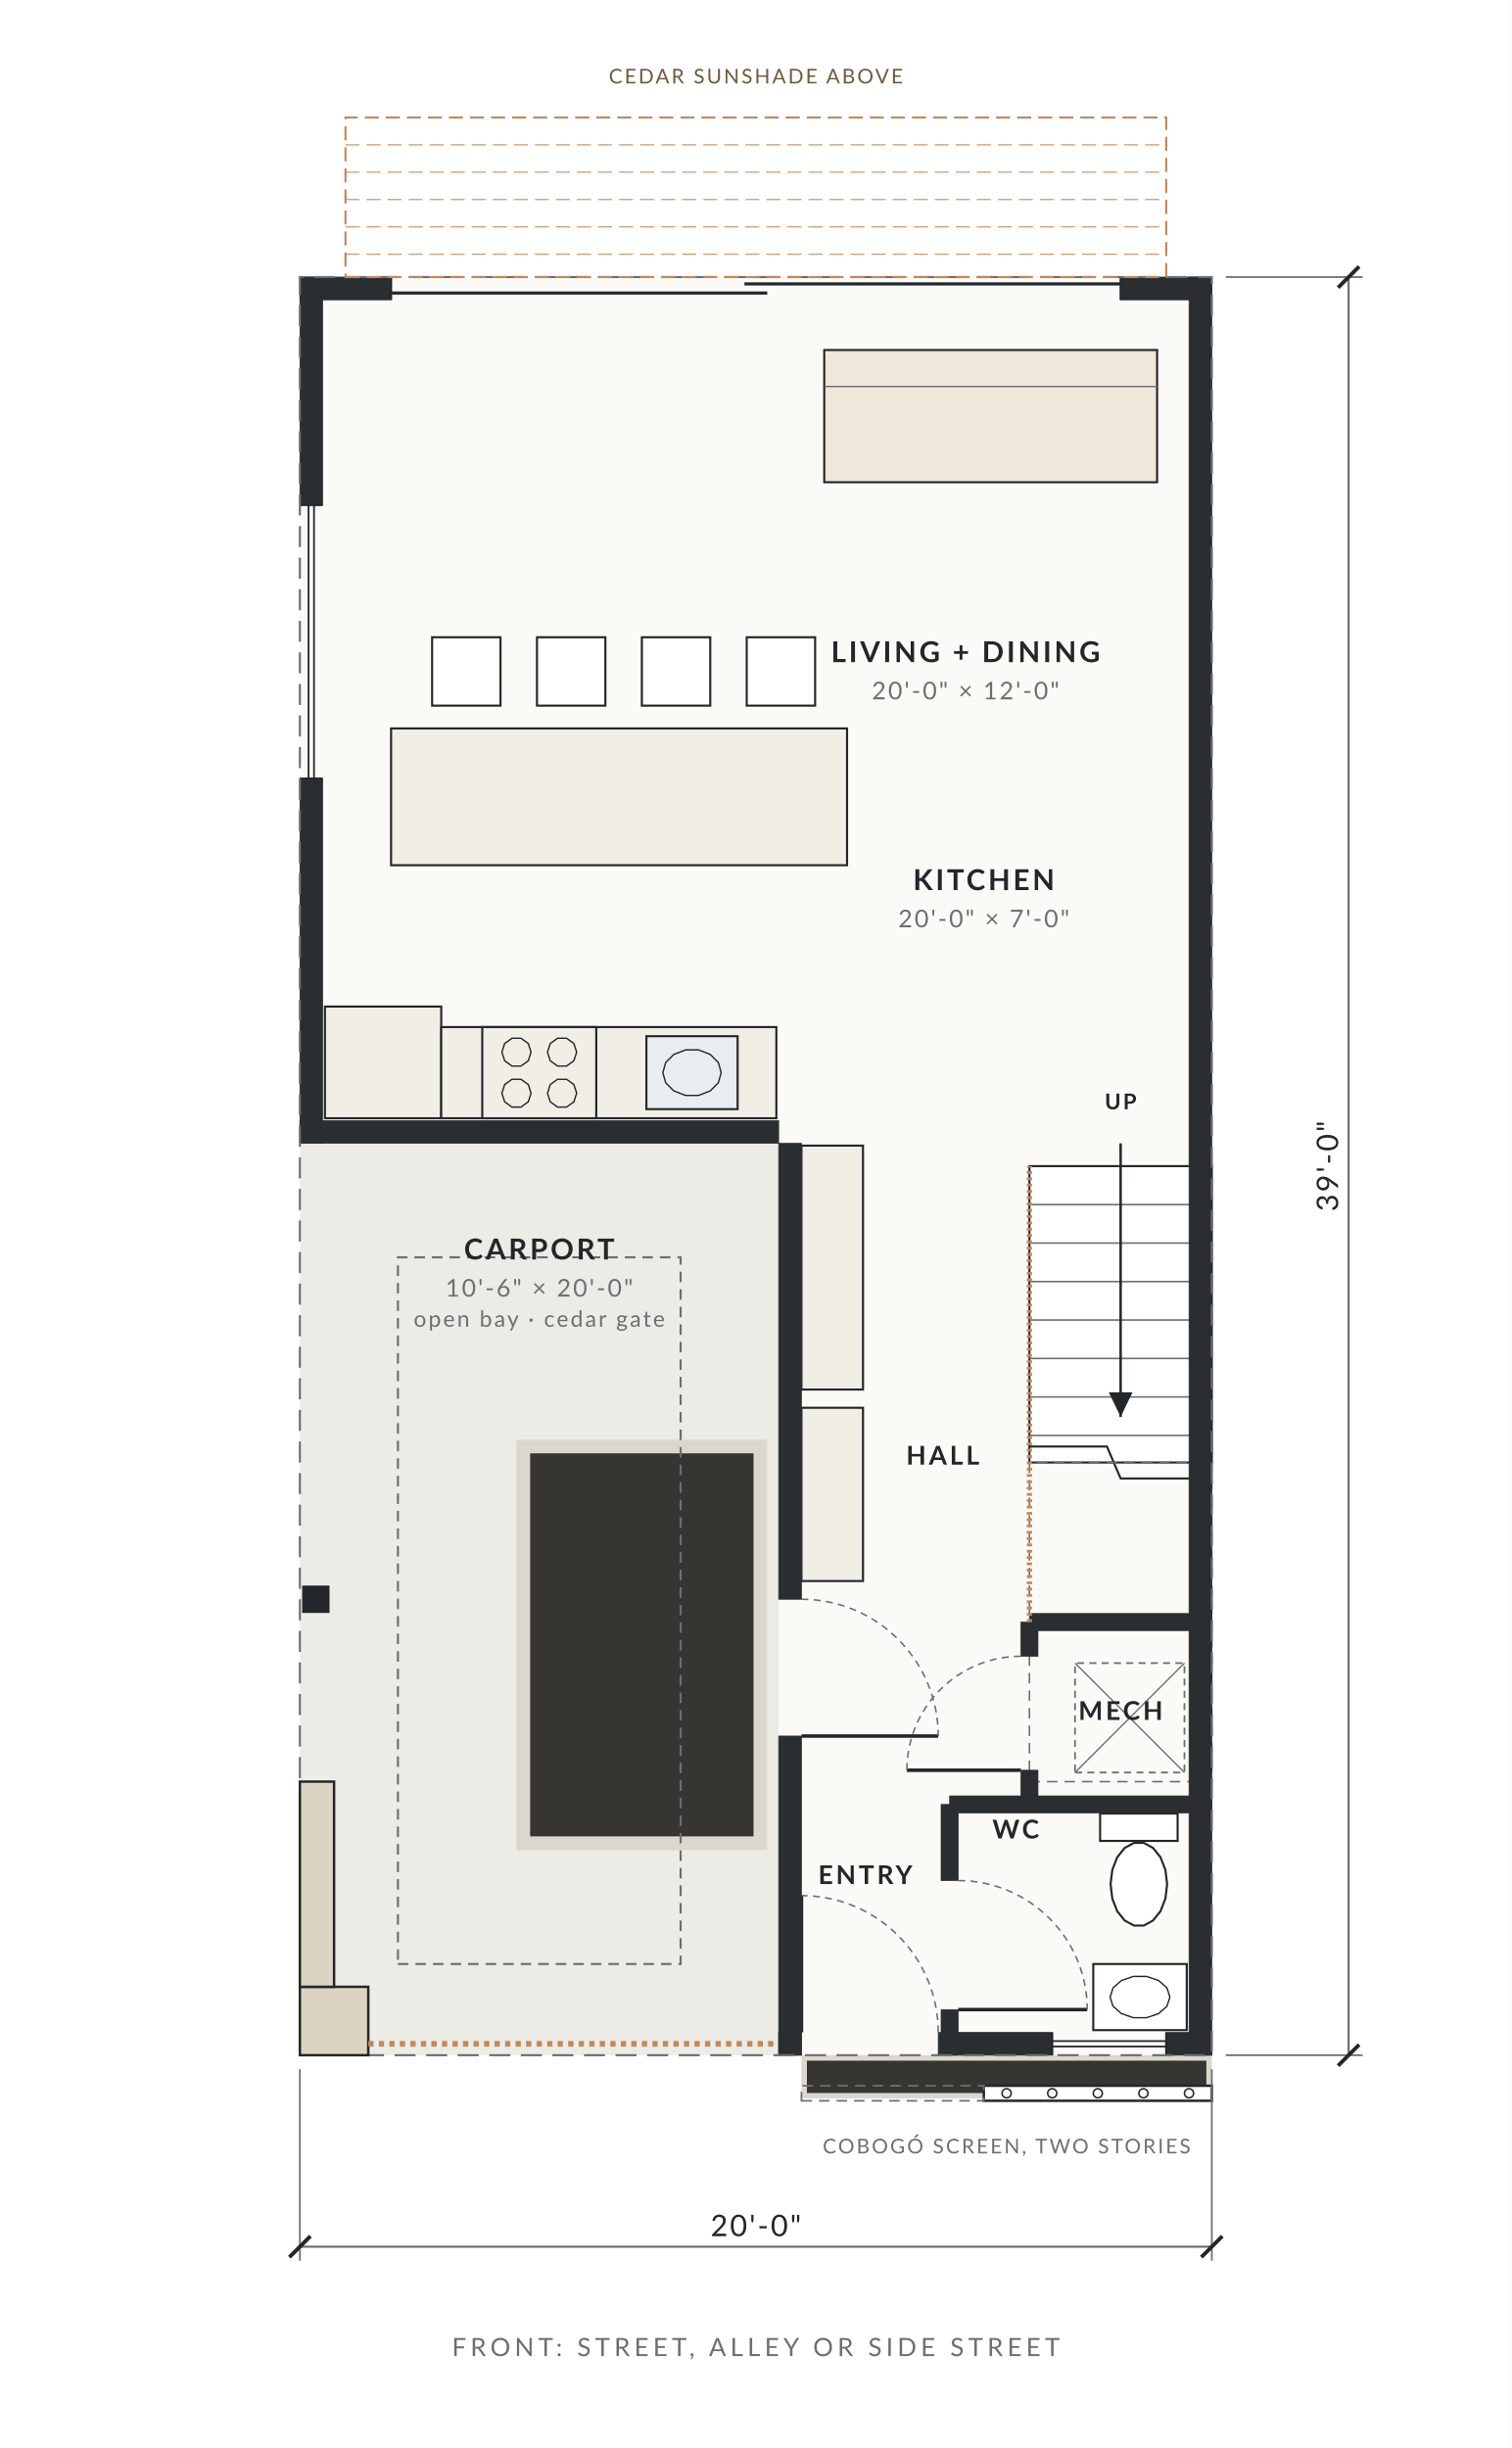
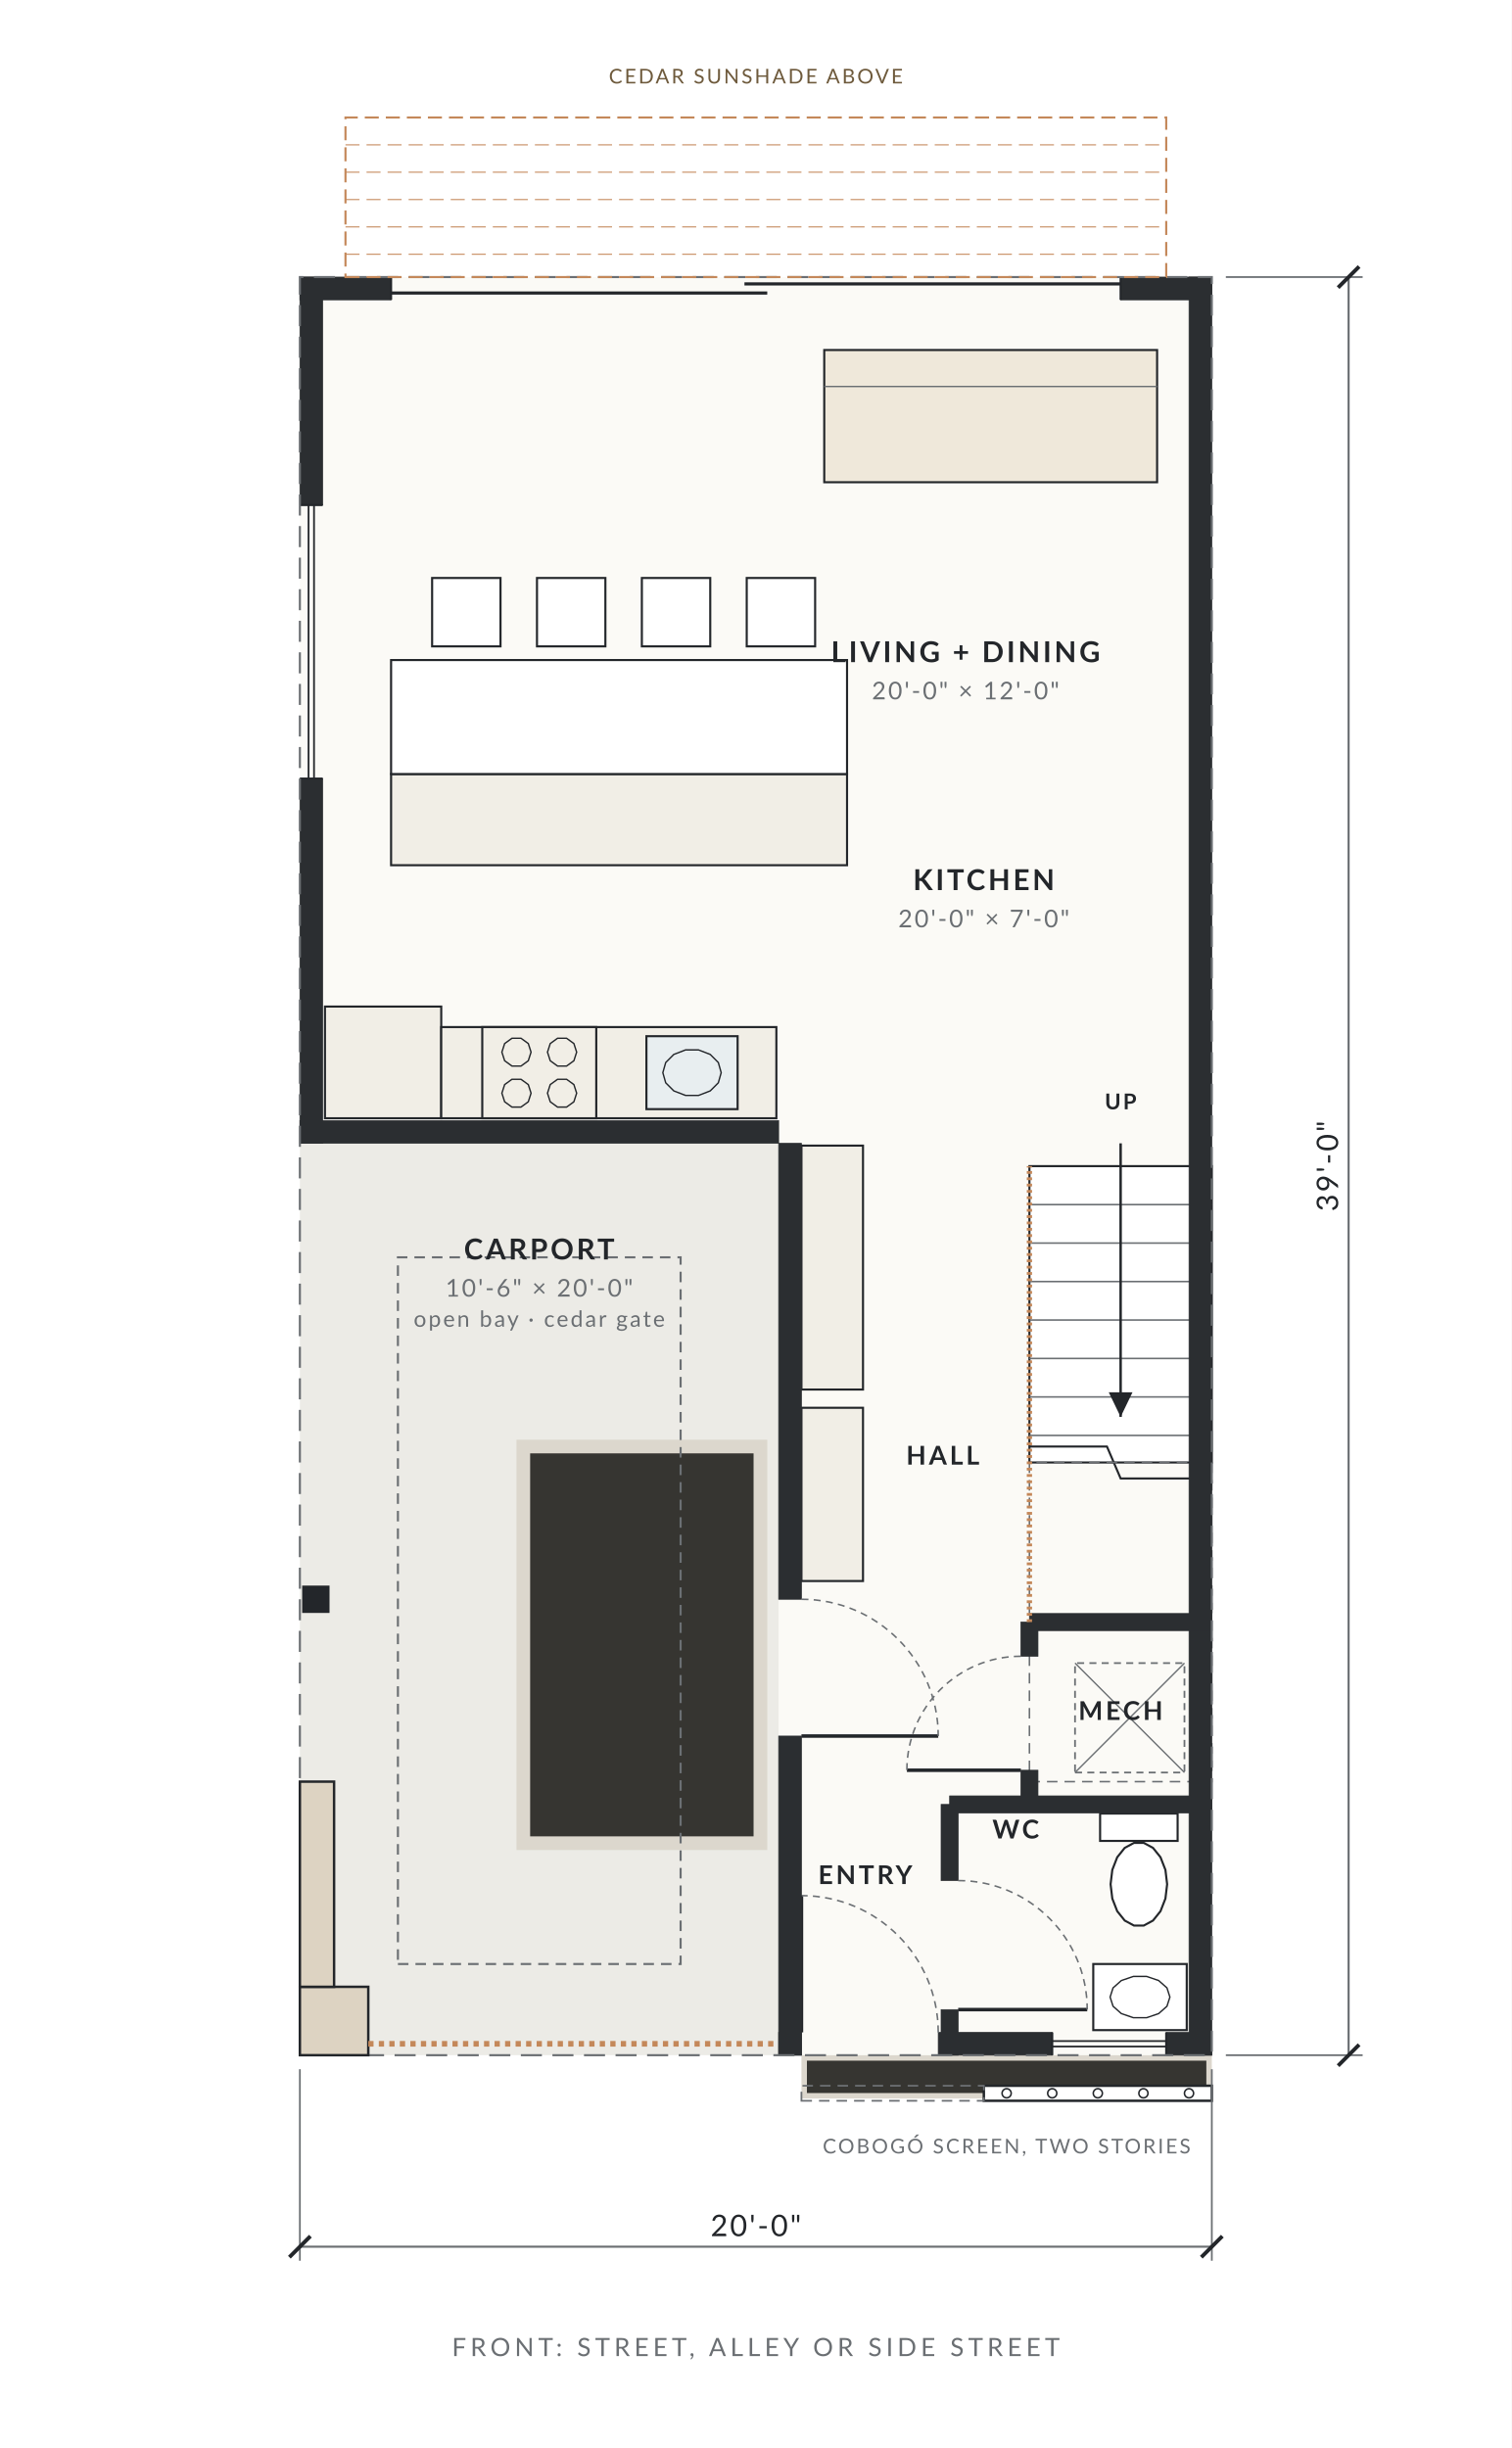
<svg xmlns="http://www.w3.org/2000/svg" viewBox="0 0 431 698" preserveAspectRatio="xMidYMid meet">
  <defs />
  <rect width="100%" height="100%" fill="#ffffff" />
  <polygon points="222.00,586.00 345.50,586.00 345.50,79.00 85.50,79.00 85.50,326.00 222.00,326.00" fill="#fbfaf6" stroke="none" stroke-width="1.0" />
  <polygon points="85.50,586.00 222.00,586.00 222.00,326.00 85.50,326.00" fill="#ecebe6" stroke="none" stroke-width="1.0" />
  <polygon points="147.25,527.50 218.75,527.50 218.75,410.50 147.25,410.50" fill="#dcd7cd" stroke="none" stroke-width="1.0" />
  <polygon points="151.15,523.60 214.85,523.60 214.85,414.40 151.15,414.40" fill="#363531" stroke="none" stroke-width="1.0" />
  <polygon points="228.50,598.35 345.50,598.35 345.50,586.00 228.50,586.00" fill="#dcd7cd" stroke="none" stroke-width="1.0" />
  <polygon points="230.06,596.79 343.94,596.79 343.94,587.56 230.06,587.56" fill="#363531" stroke="none" stroke-width="1.0" />
  <polygon points="92.65,318.85 125.80,318.85 125.80,287.00 92.65,287.00" fill="#f1eee6" stroke="#23262a" stroke-width="0.6" />
  <polygon points="125.80,318.85 221.35,318.85 221.35,292.85 125.80,292.85" fill="#f1eee6" stroke="#23262a" stroke-width="0.6" />
  <polygon points="137.50,318.85 170.00,318.85 170.00,292.85 137.50,292.85" fill="#f1eee6" stroke="#23262a" stroke-width="0.6" />
  <polygon points="151.41,311.70 150.62,309.25 148.54,307.74 145.96,307.74 143.88,309.25 143.09,311.70 143.88,314.15 145.96,315.66 148.54,315.66 150.62,314.15" fill="none" stroke="#23262a" stroke-width="0.4" />
  <polygon points="151.41,300.00 150.62,297.55 148.54,296.04 145.96,296.04 143.88,297.55 143.09,300.00 143.88,302.45 145.96,303.96 148.54,303.96 150.62,302.45" fill="none" stroke="#23262a" stroke-width="0.4" />
  <polygon points="164.41,311.70 163.62,309.25 161.54,307.74 158.96,307.74 156.88,309.25 156.09,311.70 156.88,314.15 158.96,315.66 161.54,315.66 163.62,314.15" fill="none" stroke="#23262a" stroke-width="0.4" />
  <polygon points="164.41,300.00 163.62,297.55 161.54,296.04 158.96,296.04 156.88,297.55 156.09,300.00 156.88,302.45 158.96,303.96 161.54,303.96 163.62,302.45" fill="none" stroke="#23262a" stroke-width="0.4" />
  <polygon points="184.30,316.25 210.30,316.25 210.30,295.45 184.30,295.45" fill="#e8eef0" stroke="#23262a" stroke-width="0.6" />
  <polygon points="205.62,305.85 204.80,302.96 202.49,300.65 199.15,299.36 195.45,299.36 192.11,300.65 189.80,302.96 188.98,305.85 189.80,308.74 192.11,311.05 195.45,312.34 199.15,312.34 202.49,311.05 204.80,308.74" fill="none" stroke="#23262a" stroke-width="0.4" />
-   <polygon points="111.50,246.70 241.50,246.70 241.50,207.70 111.50,207.70" fill="#f1eee6" stroke="#23262a" stroke-width="0.6" />
-   <polygon points="123.20,201.20 142.70,201.20 142.70,181.70 123.20,181.70" fill="#fff" stroke="#23262a" stroke-width="0.6" />
-   <polygon points="153.10,201.20 172.60,201.20 172.60,181.70 153.10,181.70" fill="#fff" stroke="#23262a" stroke-width="0.6" />
-   <polygon points="183.00,201.20 202.50,201.20 202.50,181.70 183.00,181.70" fill="#fff" stroke="#23262a" stroke-width="0.6" />
-   <polygon points="212.90,201.20 232.40,201.20 232.40,181.70 212.90,181.70" fill="#fff" stroke="#23262a" stroke-width="0.6" />
+   <polygon points="111.50,246.70 241.50,246.70 241.50,220.70 111.50,220.70" fill="#f1eee6" stroke="#23262a" stroke-width="0.6" />
+   <polygon points="111.50,220.70 241.50,220.70 241.50,188.20 111.50,188.20" fill="#fff" stroke="#23262a" stroke-width="0.6" />
+   <polygon points="123.20,184.30 142.70,184.30 142.70,164.80 123.20,164.80" fill="#fff" stroke="#23262a" stroke-width="0.6" />
+   <polygon points="153.10,184.30 172.60,184.30 172.60,164.80 153.10,164.80" fill="#fff" stroke="#23262a" stroke-width="0.6" />
+   <polygon points="183.00,184.30 202.50,184.30 202.50,164.80 183.00,164.80" fill="#fff" stroke="#23262a" stroke-width="0.6" />
+   <polygon points="212.90,184.30 232.40,184.30 232.40,164.80 212.90,164.80" fill="#fff" stroke="#23262a" stroke-width="0.6" />
  <polygon points="235.00,137.50 329.90,137.50 329.90,99.80 235.00,99.80" fill="#efe8da" stroke="#23262a" stroke-width="0.6" />
  <line x1="235.00" y1="110.20" x2="329.90" y2="110.20" stroke="#6b6f73" stroke-width="0.4" />
  <polygon points="313.65,524.90 335.75,524.90 335.75,517.10 313.65,517.10" fill="#fff" stroke="#23262a" stroke-width="0.6" />
  <polygon points="332.76,537.25 332.27,533.16 330.87,529.56 328.73,526.89 326.10,525.47 323.30,525.47 320.67,526.89 318.53,529.56 317.13,533.16 316.64,537.25 317.13,541.34 318.53,544.94 320.67,547.61 323.30,549.03 326.10,549.03 328.73,547.61 330.87,544.94 332.27,541.34" fill="#fff" stroke="#23262a" stroke-width="0.6" />
  <polygon points="311.70,578.85 338.35,578.85 338.35,560.00 311.70,560.00" fill="#fff" stroke="#23262a" stroke-width="0.6" />
  <polygon points="333.55,569.43 332.71,566.81 330.34,564.71 326.92,563.54 323.13,563.54 319.71,564.71 317.34,566.81 316.50,569.43 317.34,572.04 319.71,574.14 323.13,575.31 326.92,575.31 330.34,574.14 332.71,572.04" fill="none" stroke="#23262a" stroke-width="0.4" />
  <polygon points="228.50,450.80 246.05,450.80 246.05,401.40 228.50,401.40" fill="#f1eee6" stroke="#23262a" stroke-width="0.6" />
  <polygon points="228.50,396.20 246.05,396.20 246.05,326.65 228.50,326.65" fill="#f1eee6" stroke="#23262a" stroke-width="0.6" />
  <polygon points="306.50,505.40 337.70,505.40 337.70,474.20 306.50,474.20" fill="none" stroke="#6b6f73" stroke-width="0.5" stroke-dasharray="2 1.5" />
  <line x1="306.50" y1="505.40" x2="337.70" y2="474.20" stroke="#6b6f73" stroke-width="0.4" />
  <line x1="306.50" y1="474.20" x2="337.70" y2="505.40" stroke="#6b6f73" stroke-width="0.4" />
  <polygon points="113.45,560.00 194.05,560.00 194.05,358.50 113.45,358.50" fill="none" stroke="#6b6f73" stroke-width="0.6" stroke-dasharray="3 2" />
  <polygon points="293.50,417.00 345.50,417.00 345.50,332.50 293.50,332.50" fill="#ffffff" stroke="#23262a" stroke-width="0.6" />
  <line x1="293.50" y1="343.47" x2="345.50" y2="343.47" stroke="#6b6f73" stroke-width="0.45" />
  <line x1="293.50" y1="354.44" x2="345.50" y2="354.44" stroke="#6b6f73" stroke-width="0.45" />
  <line x1="293.50" y1="365.41" x2="345.50" y2="365.41" stroke="#6b6f73" stroke-width="0.45" />
  <line x1="293.50" y1="376.38" x2="345.50" y2="376.38" stroke="#6b6f73" stroke-width="0.45" />
  <line x1="293.50" y1="387.34" x2="345.50" y2="387.34" stroke="#6b6f73" stroke-width="0.45" />
  <line x1="293.50" y1="398.31" x2="345.50" y2="398.31" stroke="#6b6f73" stroke-width="0.45" />
  <line x1="293.50" y1="409.28" x2="345.50" y2="409.28" stroke="#6b6f73" stroke-width="0.45" />
  <polyline points="293.50,412.45 315.60,412.45 319.50,421.55 345.50,421.55" fill="none" stroke="#23262a" stroke-width="0.6" />
  <polygon points="293.50,508.00 345.50,508.00 345.50,417.00 293.50,417.00" fill="none" stroke="#6b6f73" stroke-width="0.45" stroke-dasharray="3 2" />
  <line x1="319.50" y1="326.00" x2="319.50" y2="404.00" stroke="#23262a" stroke-width="0.7" />
  <polygon points="319.50,404.00 322.89,396.98 316.11,396.98" fill="#23262a" stroke="none" stroke-width="1.0" />
  <text x="319.50" y="314.30" font-family="Lato, 'Helvetica Neue', Arial, sans-serif" font-size="6.2" text-anchor="middle" fill="#23262a" font-weight="700" letter-spacing="0.6" dy="2">UP</text>
  <polygon points="222.00,586.00 228.50,586.00 228.50,579.50 222.00,579.50" fill="#2b2e31" stroke="#2b2e31" stroke-width="0.2" />
  <polygon points="267.50,586.00 300.00,586.00 300.00,579.50 267.50,579.50" fill="#2b2e31" stroke="#2b2e31" stroke-width="0.2" />
  <polygon points="332.50,586.00 345.50,586.00 345.50,579.50 332.50,579.50" fill="#2b2e31" stroke="#2b2e31" stroke-width="0.2" />
  <line x1="228.50" y1="579.50" x2="228.50" y2="540.50" stroke="#23262a" stroke-width="1.0" />
  <path d="M 267.50,579.50 A 39.00 39.00 0 0 0 228.50,540.50" fill="none" stroke="#6b6f73" stroke-width="0.45" stroke-dasharray="2 1.5" />
  <line x1="300.00" y1="586.00" x2="300.00" y2="579.50" stroke="#23262a" stroke-width="0.6" />
  <line x1="332.50" y1="586.00" x2="332.50" y2="579.50" stroke="#23262a" stroke-width="0.6" />
  <line x1="300.00" y1="583.53" x2="332.50" y2="583.53" stroke="#23262a" stroke-width="0.5" />
  <line x1="300.00" y1="581.97" x2="332.50" y2="581.97" stroke="#23262a" stroke-width="0.5" />
  <polygon points="345.50,586.00 345.50,79.00 339.00,79.00 339.00,586.00" fill="#2b2e31" stroke="#2b2e31" stroke-width="0.2" />
  <polygon points="345.50,79.00 319.50,79.00 319.50,85.50 345.50,85.50" fill="#2b2e31" stroke="#2b2e31" stroke-width="0.2" />
  <polygon points="111.50,79.00 85.50,79.00 85.50,85.50 111.50,85.50" fill="#2b2e31" stroke="#2b2e31" stroke-width="0.2" />
  <line x1="319.50" y1="79.00" x2="319.50" y2="85.50" stroke="#23262a" stroke-width="0.6" />
  <line x1="111.50" y1="79.00" x2="111.50" y2="85.50" stroke="#23262a" stroke-width="0.6" />
  <line x1="319.50" y1="80.95" x2="212.25" y2="80.95" stroke="#23262a" stroke-width="0.9" />
  <line x1="218.75" y1="83.55" x2="111.50" y2="83.55" stroke="#23262a" stroke-width="0.9" />
  <polygon points="85.50,79.00 85.50,144.00 92.00,144.00 92.00,79.00" fill="#2b2e31" stroke="#2b2e31" stroke-width="0.2" />
  <polygon points="85.50,222.00 85.50,326.00 92.00,326.00 92.00,222.00" fill="#2b2e31" stroke="#2b2e31" stroke-width="0.2" />
  <line x1="85.50" y1="144.00" x2="92.00" y2="144.00" stroke="#23262a" stroke-width="0.6" />
  <line x1="85.50" y1="222.00" x2="92.00" y2="222.00" stroke="#23262a" stroke-width="0.6" />
  <line x1="87.97" y1="144.00" x2="87.97" y2="222.00" stroke="#23262a" stroke-width="0.5" />
  <line x1="89.53" y1="144.00" x2="89.53" y2="222.00" stroke="#23262a" stroke-width="0.5" />
  <polygon points="85.50,326.00 222.00,326.00 222.00,319.50 85.50,319.50" fill="#2b2e31" stroke="#2b2e31" stroke-width="0.2" />
  <polygon points="222.00,326.00 222.00,456.00 228.50,456.00 228.50,326.00" fill="#2b2e31" stroke="#2b2e31" stroke-width="0.2" />
  <polygon points="222.00,495.00 222.00,586.00 228.50,586.00 228.50,495.00" fill="#2b2e31" stroke="#2b2e31" stroke-width="0.2" />
  <line x1="228.50" y1="495.00" x2="267.50" y2="495.00" stroke="#23262a" stroke-width="1.0" />
  <path d="M 228.50,456.00 A 39.00 39.00 0 0 1 267.50,495.00" fill="none" stroke="#6b6f73" stroke-width="0.45" stroke-dasharray="2 1.5" />
  <polygon points="273.19,586.00 273.19,573.00 268.31,573.00 268.31,586.00" fill="#2b2e31" stroke="#2b2e31" stroke-width="0.2" />
  <polygon points="273.19,536.21 273.19,514.50 268.31,514.50 268.31,536.21" fill="#2b2e31" stroke="#2b2e31" stroke-width="0.2" />
  <line x1="273.19" y1="573.00" x2="309.98" y2="573.00" stroke="#23262a" stroke-width="1.0" />
  <path d="M 273.19,536.21 A 36.79 36.79 0 0 1 309.98,573.00" fill="none" stroke="#6b6f73" stroke-width="0.45" stroke-dasharray="2 1.5" />
  <polygon points="270.75,516.94 345.50,516.94 345.50,512.06 270.75,512.06" fill="#2b2e31" stroke="#2b2e31" stroke-width="0.2" />
  <polygon points="295.94,514.50 295.94,504.75 291.06,504.75 291.06,514.50" fill="#2b2e31" stroke="#2b2e31" stroke-width="0.2" />
  <polygon points="295.94,472.25 295.94,462.50 291.06,462.50 291.06,472.25" fill="#2b2e31" stroke="#2b2e31" stroke-width="0.2" />
  <line x1="291.06" y1="504.75" x2="258.56" y2="504.75" stroke="#23262a" stroke-width="1.0" />
  <path d="M 291.06,472.25 A 32.50 32.50 0 0 0 258.56,504.75" fill="none" stroke="#6b6f73" stroke-width="0.45" stroke-dasharray="2 1.5" />
  <polygon points="293.50,464.94 345.50,464.94 345.50,460.06 293.50,460.06" fill="#2b2e31" stroke="#2b2e31" stroke-width="0.2" />
  <polygon points="85.50,586.00 345.50,586.00 345.50,79.00 85.50,79.00" fill="none" stroke="#6b6f73" stroke-width="0.6" stroke-dasharray="6 3" />
  <polygon points="85.50,586.00 105.00,586.00 105.00,566.50 85.50,566.50" fill="#ddd3c2" stroke="#23262a" stroke-width="0.7" />
  <polygon points="85.50,566.50 95.25,566.50 95.25,508.00 85.50,508.00" fill="#ddd3c2" stroke="#23262a" stroke-width="0.7" />
  <polygon points="86.15,459.90 93.95,459.90 93.95,452.10 86.15,452.10" fill="#23262a" stroke="none" stroke-width="1.0" />
  <line x1="105.00" y1="582.75" x2="222.00" y2="582.75" stroke="#c4885a" stroke-width="1.6" stroke-dasharray="1.5 1.5" />
  <line x1="293.50" y1="462.50" x2="293.50" y2="332.50" stroke="#c4885a" stroke-width="1.5" stroke-dasharray="0.8 1" />
  <polygon points="280.50,599.00 345.50,599.00 345.50,594.71 280.50,594.71" fill="#ffffff" stroke="#23262a" stroke-width="0.7" />
  <circle cx="287.00" cy="596.86" r="1.30" fill="none" stroke="#23262a" stroke-width="0.45" />
  <circle cx="300.00" cy="596.86" r="1.30" fill="none" stroke="#23262a" stroke-width="0.45" />
  <circle cx="313.00" cy="596.86" r="1.30" fill="none" stroke="#23262a" stroke-width="0.45" />
  <circle cx="326.00" cy="596.86" r="1.30" fill="none" stroke="#23262a" stroke-width="0.45" />
  <circle cx="339.00" cy="596.86" r="1.30" fill="none" stroke="#23262a" stroke-width="0.45" />
  <polygon points="228.50,599.00 280.50,599.00 280.50,594.71 228.50,594.71" fill="none" stroke="#6b6f73" stroke-width="0.5" stroke-dasharray="3 2" />
  <text x="287.00" y="612.00" font-family="Lato, 'Helvetica Neue', Arial, sans-serif" font-size="5.8" text-anchor="middle" fill="#6b6f73" font-weight="400" letter-spacing="0.6" dy="2">COBOGÓ SCREEN, TWO STORIES</text>
  <polygon points="98.50,79.00 332.50,79.00 332.50,33.50 98.50,33.50" fill="none" stroke="#c4885a" stroke-width="0.6" stroke-dasharray="4 2" />
  <line x1="98.50" y1="72.50" x2="332.50" y2="72.50" stroke="#c4885a" stroke-width="0.3" stroke-dasharray="4 2" />
  <line x1="98.50" y1="64.70" x2="332.50" y2="64.70" stroke="#c4885a" stroke-width="0.3" stroke-dasharray="4 2" />
  <line x1="98.50" y1="56.90" x2="332.50" y2="56.90" stroke="#c4885a" stroke-width="0.3" stroke-dasharray="4 2" />
  <line x1="98.50" y1="49.10" x2="332.50" y2="49.10" stroke="#c4885a" stroke-width="0.3" stroke-dasharray="4 2" />
  <line x1="98.50" y1="41.30" x2="332.50" y2="41.30" stroke="#c4885a" stroke-width="0.3" stroke-dasharray="4 2" />
  <text x="215.50" y="21.80" font-family="Lato, 'Helvetica Neue', Arial, sans-serif" font-size="5.8" text-anchor="middle" fill="#6e5a3c" font-weight="400" letter-spacing="0.6" dy="2">CEDAR SUNSHADE ABOVE</text>
  <text x="246.70" y="539.20" font-family="Lato, 'Helvetica Neue', Arial, sans-serif" font-size="7.38" text-anchor="middle" fill="#23262a" font-weight="700" letter-spacing="0.8" dy="-2">ENTRY</text>
  <text x="289.60" y="526.20" font-family="Lato, 'Helvetica Neue', Arial, sans-serif" font-size="7.38" text-anchor="middle" fill="#23262a" font-weight="700" letter-spacing="0.8" dy="-2">WC</text>
  <text x="268.80" y="419.60" font-family="Lato, 'Helvetica Neue', Arial, sans-serif" font-size="7.38" text-anchor="middle" fill="#23262a" font-weight="700" letter-spacing="0.8" dy="-2">HALL</text>
  <text x="319.50" y="492.40" font-family="Lato, 'Helvetica Neue', Arial, sans-serif" font-size="7.38" text-anchor="middle" fill="#23262a" font-weight="700" letter-spacing="0.8" dy="-2">MECH</text>
  <text x="280.50" y="255.80" font-family="Lato, 'Helvetica Neue', Arial, sans-serif" font-size="8.2" text-anchor="middle" fill="#23262a" font-weight="700" letter-spacing="0.8" dy="-2">KITCHEN</text>
  <text x="280.50" y="255.80" font-family="Lato, 'Helvetica Neue', Arial, sans-serif" font-size="6.97" text-anchor="middle" fill="#6b6f73" font-weight="400" letter-spacing="0.6" dy="8.6">20'-0" × 7'-0"</text>
  <text x="275.30" y="190.80" font-family="Lato, 'Helvetica Neue', Arial, sans-serif" font-size="8.2" text-anchor="middle" fill="#23262a" font-weight="700" letter-spacing="0.8" dy="-2">LIVING + DINING</text>
  <text x="275.30" y="190.80" font-family="Lato, 'Helvetica Neue', Arial, sans-serif" font-size="6.97" text-anchor="middle" fill="#6b6f73" font-weight="400" letter-spacing="0.6" dy="8.6">20'-0" × 12'-0"</text>
  <text x="153.75" y="361.10" font-family="Lato, 'Helvetica Neue', Arial, sans-serif" font-size="8.2" text-anchor="middle" fill="#23262a" font-weight="700" letter-spacing="0.8" dy="-2">CARPORT</text>
  <text x="153.75" y="361.10" font-family="Lato, 'Helvetica Neue', Arial, sans-serif" font-size="6.97" text-anchor="middle" fill="#6b6f73" font-weight="400" letter-spacing="0.6" dy="8.6">10'-6" × 20'-0"</text>
  <text x="153.75" y="361.10" font-family="Lato, 'Helvetica Neue', Arial, sans-serif" font-size="6.396" text-anchor="middle" fill="#6b6f73" font-weight="400" letter-spacing="0.6" dy="17.2">open bay · cedar gate</text>
  <line x1="85.50" y1="640.60" x2="345.50" y2="640.60" stroke="#6b6f73" stroke-width="0.6" />
  <line x1="85.50" y1="590.00" x2="85.50" y2="644.60" stroke="#6b6f73" stroke-width="0.5" />
  <line x1="82.50" y1="643.60" x2="88.50" y2="637.60" stroke="#23262a" stroke-width="1.1" />
  <line x1="345.50" y1="590.00" x2="345.50" y2="644.60" stroke="#6b6f73" stroke-width="0.5" />
  <line x1="342.50" y1="643.60" x2="348.50" y2="637.60" stroke="#23262a" stroke-width="1.1" />
  <text x="215.50" y="640.60" font-family="Lato, 'Helvetica Neue', Arial, sans-serif" font-size="8.5" text-anchor="middle" fill="#23262a" font-weight="400" letter-spacing="0.6" dy="-3">20'-0"</text>
  <line x1="384.50" y1="586.00" x2="384.50" y2="79.00" stroke="#6b6f73" stroke-width="0.6" />
  <line x1="349.50" y1="586.00" x2="388.50" y2="586.00" stroke="#6b6f73" stroke-width="0.5" />
  <line x1="381.50" y1="589.00" x2="387.50" y2="583.00" stroke="#23262a" stroke-width="1.1" />
  <line x1="349.50" y1="79.00" x2="388.50" y2="79.00" stroke="#6b6f73" stroke-width="0.5" />
  <line x1="381.50" y1="82.00" x2="387.50" y2="76.00" stroke="#23262a" stroke-width="1.1" />
  <text x="384.50" y="332.50" font-family="Lato, 'Helvetica Neue', Arial, sans-serif" font-size="8.5" text-anchor="middle" fill="#23262a" letter-spacing="0.6" transform="rotate(-90 384.50 332.50)" dy="-3">39'-0"</text>
  <text x="215.50" y="671.80" font-family="Lato, 'Helvetica Neue', Arial, sans-serif" font-size="7.2" text-anchor="middle" fill="#6b6f73" font-weight="400" letter-spacing="1.2">FRONT: STREET, ALLEY OR SIDE STREET</text>
</svg>
